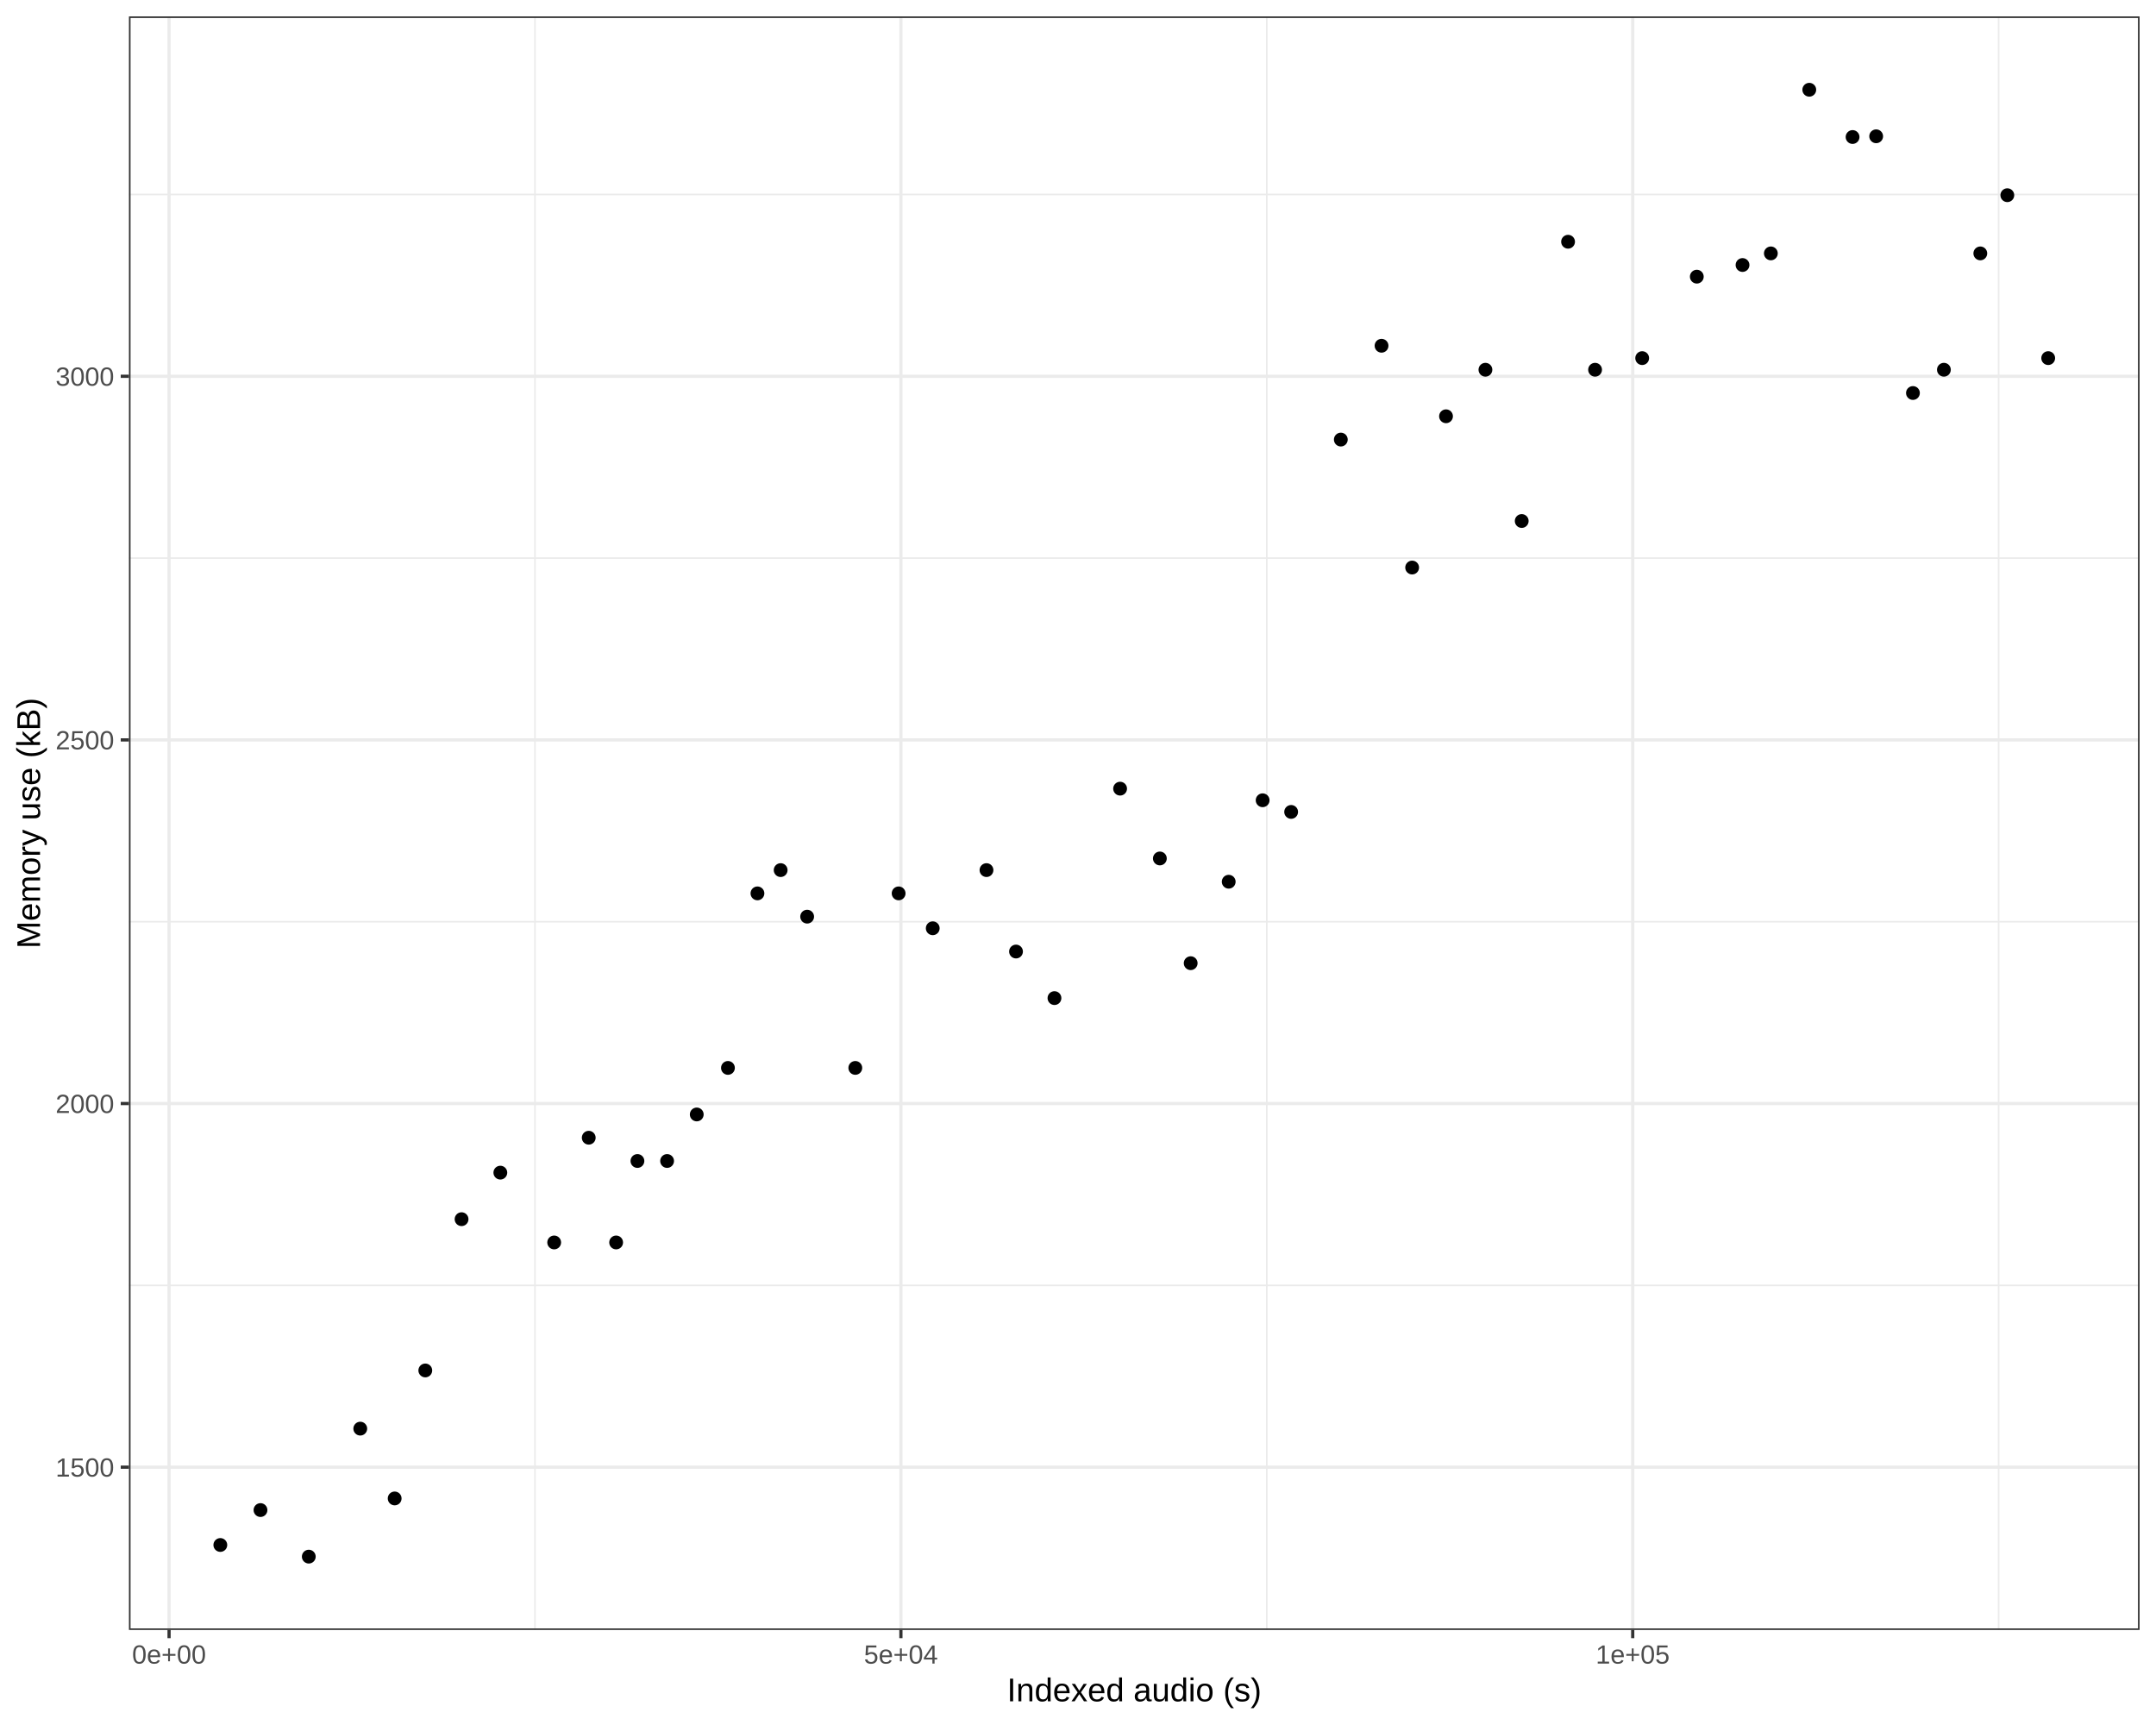
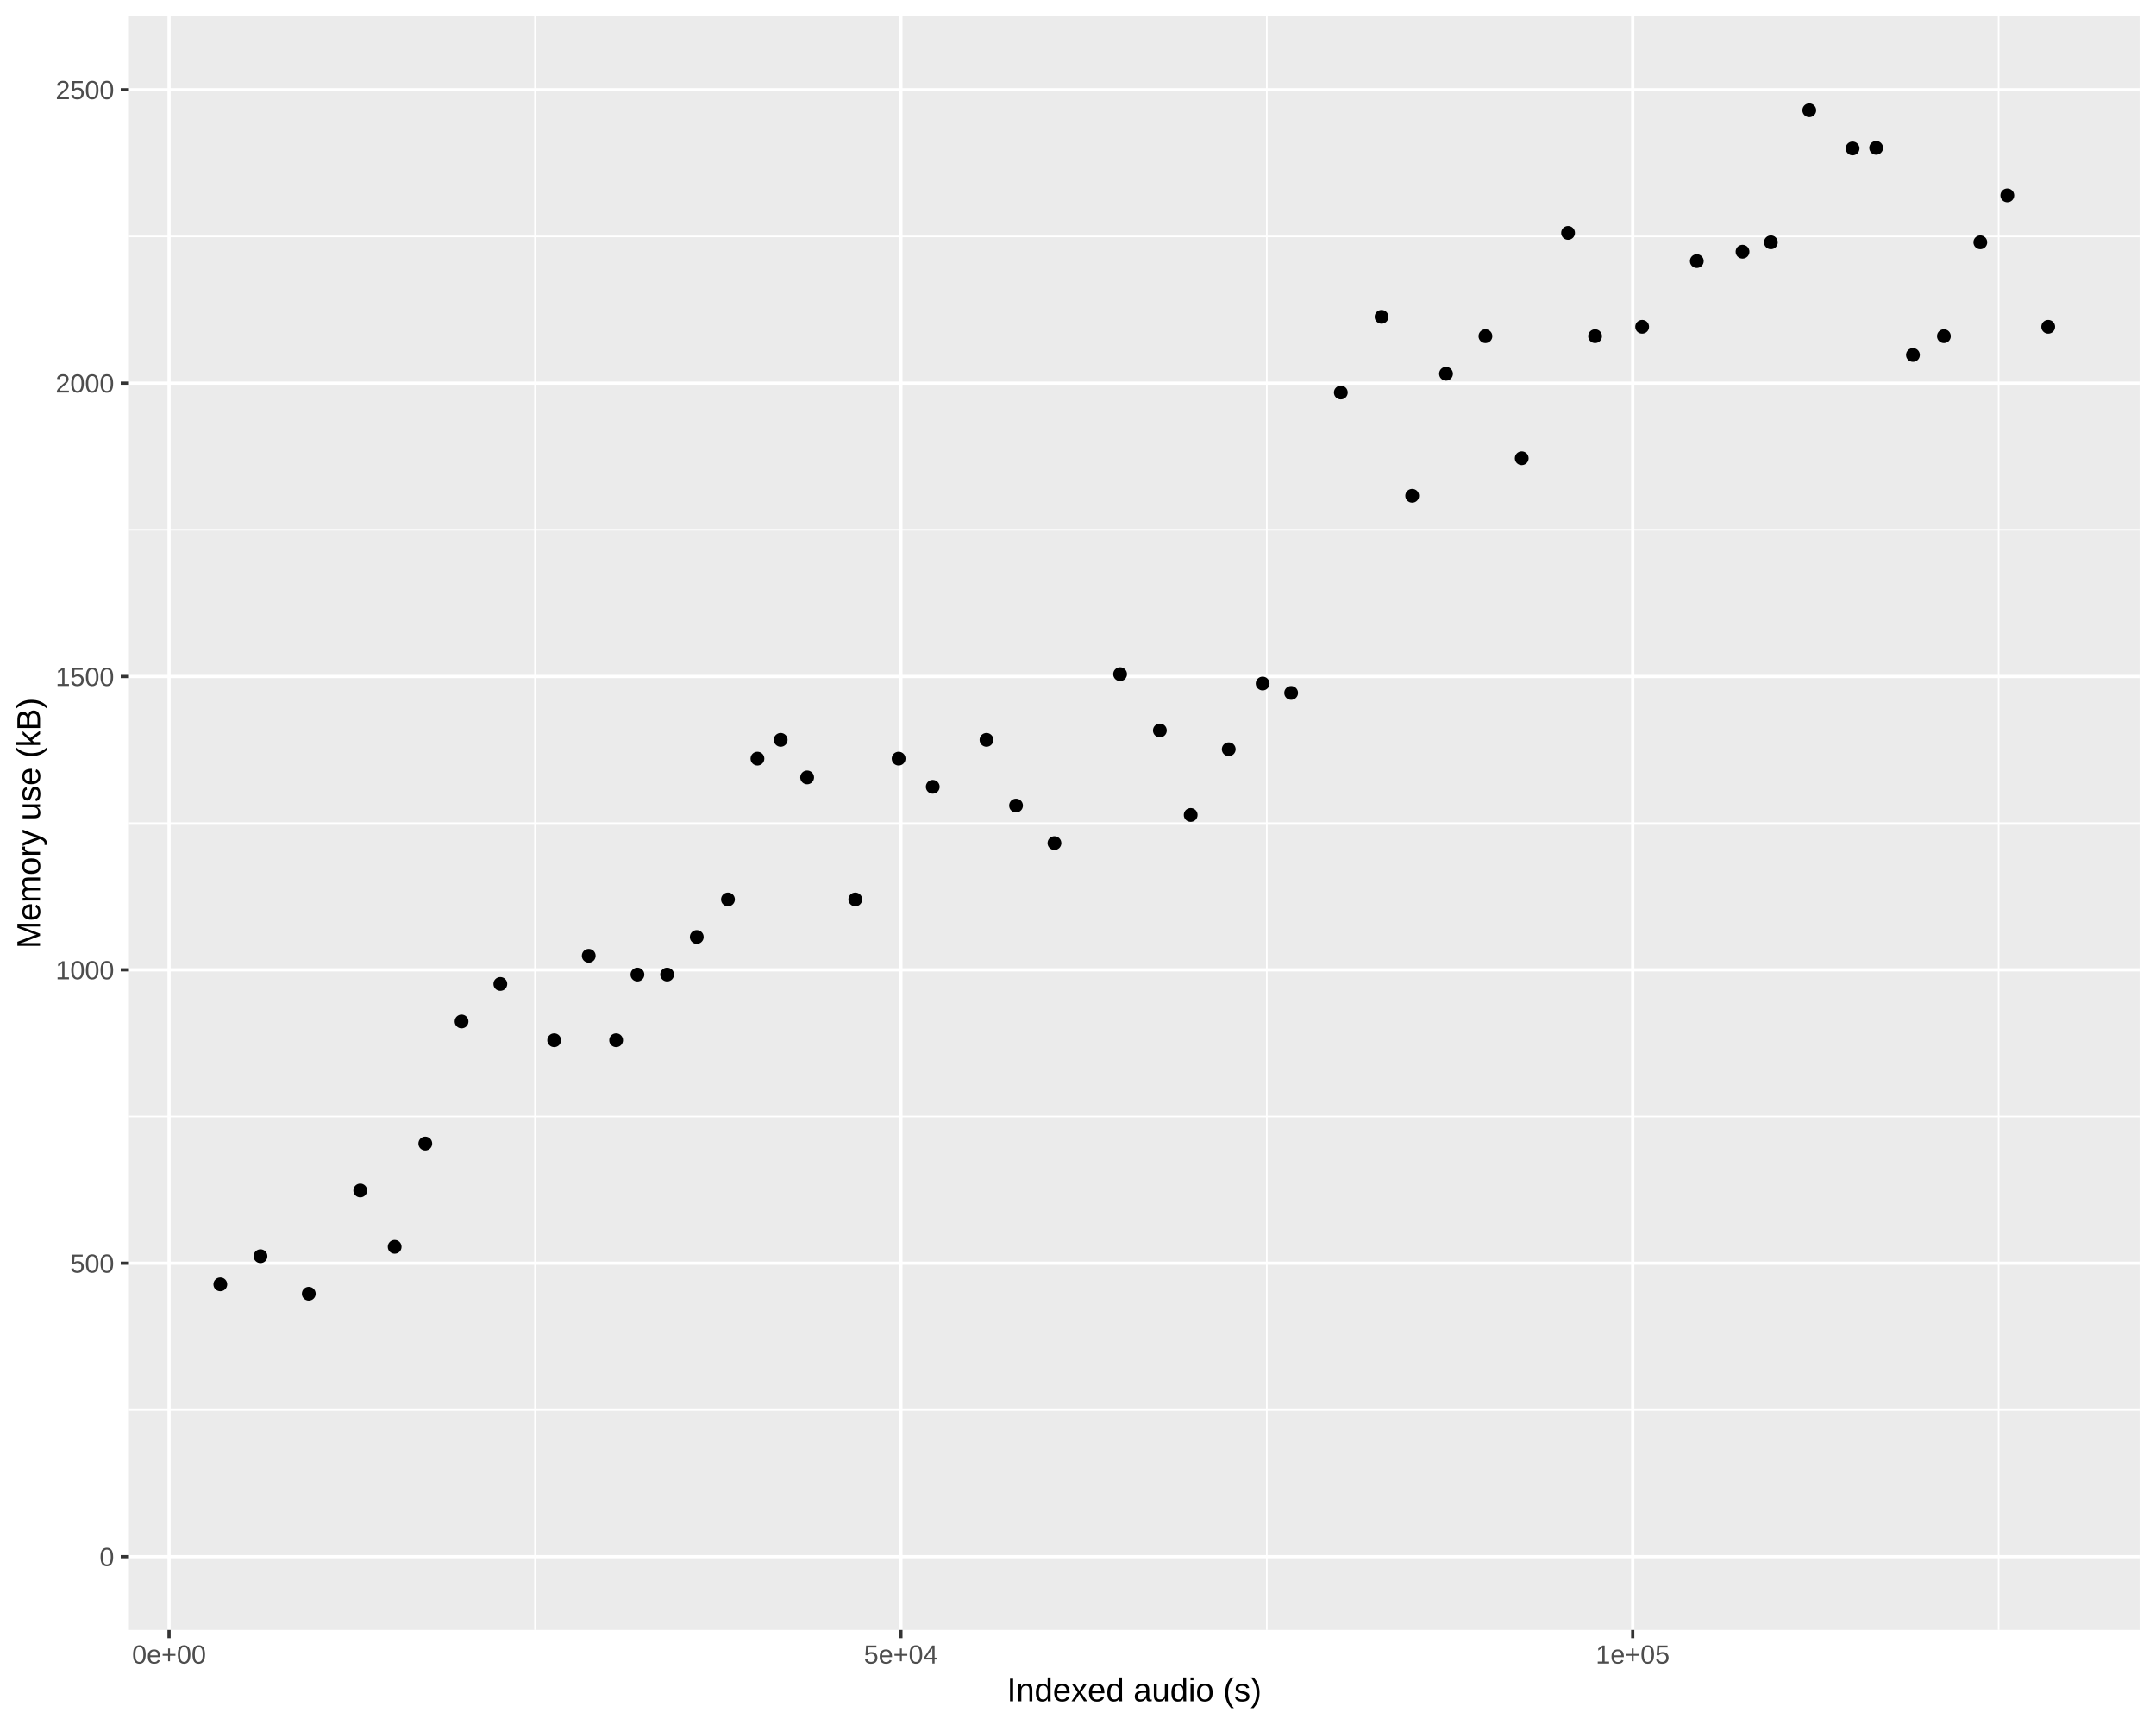
<svg xmlns="http://www.w3.org/2000/svg" class="svglite" width="720.00pt" height="576.00pt" viewBox="0 0 720.00 576.00">
  <defs>
    <style type="text/css">
    .svglite line, .svglite polyline, .svglite polygon, .svglite path, .svglite rect, .svglite circle {
      fill: none;
      stroke: #000000;
      stroke-linecap: round;
      stroke-linejoin: round;
      stroke-miterlimit: 10.00;
    }
    .svglite text {
      white-space: pre;
    }
  </style>
  </defs>
  <rect width="100%" height="100%" style="stroke: none; fill: #FFFFFF;" />
  <defs>
    <clipPath id="cpMC4wMHw3MjAuMDB8MC4wMHw1NzYuMDA=">
      <rect x="0.00" y="0.00" width="720.00" height="576.00" />
    </clipPath>
  </defs>
  <g clip-path="url(#cpMC4wMHw3MjAuMDB8MC4wMHw1NzYuMDA=)">
    <rect x="0.00" y="0.00" width="720.00" height="576.00" style="stroke-width: 1.07; stroke: #FFFFFF; fill: #FFFFFF;" />
  </g>
  <defs>
    <clipPath id="cpNDMuMDZ8NzE0LjUyfDUuNDh8NTQ0LjI3">
      <rect x="43.06" y="5.48" width="671.46" height="538.79" />
    </clipPath>
  </defs>
  <g clip-path="url(#cpNDMuMDZ8NzE0LjUyfDUuNDh8NTQ0LjI3)">
-     <rect x="43.06" y="5.48" width="671.46" height="538.79" style="stroke-width: 1.07; stroke: none; fill: #FFFFFF;" />
-     <polyline points="43.06,429.20 714.52,429.20 " style="stroke-width: 0.53; stroke: #EBEBEB; stroke-linecap: butt;" />
-     <polyline points="43.06,307.78 714.52,307.78 " style="stroke-width: 0.53; stroke: #EBEBEB; stroke-linecap: butt;" />
-     <polyline points="43.06,186.36 714.52,186.36 " style="stroke-width: 0.53; stroke: #EBEBEB; stroke-linecap: butt;" />
-     <polyline points="43.06,64.94 714.52,64.94 " style="stroke-width: 0.53; stroke: #EBEBEB; stroke-linecap: butt;" />
-     <polyline points="178.66,544.27 178.66,5.48 " style="stroke-width: 0.53; stroke: #EBEBEB; stroke-linecap: butt;" />
-     <polyline points="423.05,544.27 423.05,5.48 " style="stroke-width: 0.53; stroke: #EBEBEB; stroke-linecap: butt;" />
-     <polyline points="667.45,544.27 667.45,5.48 " style="stroke-width: 0.53; stroke: #EBEBEB; stroke-linecap: butt;" />
-     <polyline points="43.06,489.91 714.52,489.91 " style="stroke-width: 1.07; stroke: #EBEBEB; stroke-linecap: butt;" />
-     <polyline points="43.06,368.49 714.52,368.49 " style="stroke-width: 1.07; stroke: #EBEBEB; stroke-linecap: butt;" />
-     <polyline points="43.06,247.07 714.52,247.07 " style="stroke-width: 1.07; stroke: #EBEBEB; stroke-linecap: butt;" />
-     <polyline points="43.06,125.65 714.52,125.65 " style="stroke-width: 1.07; stroke: #EBEBEB; stroke-linecap: butt;" />
-     <polyline points="56.46,544.27 56.46,5.48 " style="stroke-width: 1.07; stroke: #EBEBEB; stroke-linecap: butt;" />
-     <polyline points="300.86,544.27 300.86,5.48 " style="stroke-width: 1.07; stroke: #EBEBEB; stroke-linecap: butt;" />
-     <polyline points="545.25,544.27 545.25,5.48 " style="stroke-width: 1.07; stroke: #EBEBEB; stroke-linecap: butt;" />
-     <circle cx="73.58" cy="515.89" r="1.95" style="stroke-width: 0.71; fill: #000000;" />
-     <circle cx="86.99" cy="504.23" r="1.95" style="stroke-width: 0.71; fill: #000000;" />
-     <circle cx="103.12" cy="519.78" r="1.95" style="stroke-width: 0.71; fill: #000000;" />
-     <circle cx="120.31" cy="477.04" r="1.95" style="stroke-width: 0.71; fill: #000000;" />
-     <circle cx="131.80" cy="500.35" r="1.95" style="stroke-width: 0.71; fill: #000000;" />
-     <circle cx="142.03" cy="457.61" r="1.95" style="stroke-width: 0.71; fill: #000000;" />
-     <circle cx="154.14" cy="407.10" r="1.95" style="stroke-width: 0.71; fill: #000000;" />
-     <circle cx="167.09" cy="391.56" r="1.95" style="stroke-width: 0.71; fill: #000000;" />
-     <circle cx="185.07" cy="414.87" r="1.95" style="stroke-width: 0.71; fill: #000000;" />
-     <circle cx="196.61" cy="379.90" r="1.95" style="stroke-width: 0.71; fill: #000000;" />
-     <circle cx="205.76" cy="414.87" r="1.95" style="stroke-width: 0.71; fill: #000000;" />
-     <circle cx="212.87" cy="387.67" r="1.95" style="stroke-width: 0.71; fill: #000000;" />
-     <circle cx="222.78" cy="387.67" r="1.95" style="stroke-width: 0.71; fill: #000000;" />
-     <circle cx="232.68" cy="372.13" r="1.95" style="stroke-width: 0.71; fill: #000000;" />
-     <circle cx="243.10" cy="356.59" r="1.95" style="stroke-width: 0.71; fill: #000000;" />
-     <circle cx="252.95" cy="298.31" r="1.95" style="stroke-width: 0.71; fill: #000000;" />
-     <circle cx="260.70" cy="290.54" r="1.95" style="stroke-width: 0.71; fill: #000000;" />
-     <circle cx="269.55" cy="306.08" r="1.95" style="stroke-width: 0.71; fill: #000000;" />
-     <circle cx="285.63" cy="356.59" r="1.95" style="stroke-width: 0.71; fill: #000000;" />
-     <circle cx="300.10" cy="298.31" r="1.95" style="stroke-width: 0.71; fill: #000000;" />
-     <circle cx="311.49" cy="309.96" r="1.95" style="stroke-width: 0.71; fill: #000000;" />
-     <circle cx="329.44" cy="290.54" r="1.95" style="stroke-width: 0.71; fill: #000000;" />
-     <circle cx="339.30" cy="317.73" r="1.95" style="stroke-width: 0.71; fill: #000000;" />
-     <circle cx="352.14" cy="333.28" r="1.95" style="stroke-width: 0.71; fill: #000000;" />
-     <circle cx="374.06" cy="263.34" r="1.95" style="stroke-width: 0.71; fill: #000000;" />
-     <circle cx="387.34" cy="286.65" r="1.95" style="stroke-width: 0.71; fill: #000000;" />
-     <circle cx="397.63" cy="321.62" r="1.95" style="stroke-width: 0.71; fill: #000000;" />
-     <circle cx="410.33" cy="294.42" r="1.95" style="stroke-width: 0.71; fill: #000000;" />
-     <circle cx="421.66" cy="267.22" r="1.95" style="stroke-width: 0.71; fill: #000000;" />
-     <circle cx="431.18" cy="271.11" r="1.95" style="stroke-width: 0.71; fill: #000000;" />
-     <circle cx="447.77" cy="146.78" r="1.95" style="stroke-width: 0.71; fill: #000000;" />
-     <circle cx="461.37" cy="115.45" r="1.95" style="stroke-width: 0.71; fill: #000000;" />
-     <circle cx="471.59" cy="189.51" r="1.95" style="stroke-width: 0.71; fill: #000000;" />
-     <circle cx="482.90" cy="139.00" r="1.95" style="stroke-width: 0.71; fill: #000000;" />
-     <circle cx="496.06" cy="123.46" r="1.95" style="stroke-width: 0.71; fill: #000000;" />
-     <circle cx="508.18" cy="173.97" r="1.95" style="stroke-width: 0.71; fill: #000000;" />
-     <circle cx="523.66" cy="80.72" r="1.95" style="stroke-width: 0.71; fill: #000000;" />
-     <circle cx="532.68" cy="123.46" r="1.95" style="stroke-width: 0.71; fill: #000000;" />
-     <circle cx="548.41" cy="119.58" r="1.95" style="stroke-width: 0.71; fill: #000000;" />
-     <circle cx="566.65" cy="92.38" r="1.95" style="stroke-width: 0.71; fill: #000000;" />
-     <circle cx="581.92" cy="88.49" r="1.95" style="stroke-width: 0.71; fill: #000000;" />
-     <circle cx="591.38" cy="84.61" r="1.95" style="stroke-width: 0.71; fill: #000000;" />
-     <circle cx="604.21" cy="29.97" r="1.95" style="stroke-width: 0.71; fill: #000000;" />
-     <circle cx="618.67" cy="45.75" r="1.95" style="stroke-width: 0.71; fill: #000000;" />
-     <circle cx="626.55" cy="45.51" r="1.95" style="stroke-width: 0.71; fill: #000000;" />
-     <circle cx="638.83" cy="131.23" r="1.95" style="stroke-width: 0.71; fill: #000000;" />
-     <circle cx="649.17" cy="123.46" r="1.95" style="stroke-width: 0.71; fill: #000000;" />
-     <circle cx="661.33" cy="84.61" r="1.95" style="stroke-width: 0.71; fill: #000000;" />
-     <circle cx="670.35" cy="65.18" r="1.95" style="stroke-width: 0.71; fill: #000000;" />
-     <circle cx="684.00" cy="119.58" r="1.95" style="stroke-width: 0.71; fill: #000000;" />
-     <rect x="43.06" y="5.48" width="671.46" height="538.79" style="stroke-width: 1.07; stroke: #333333;" />
+     <rect x="43.06" y="5.48" width="671.46" height="538.79" style="stroke-width: 1.07; stroke: none; fill: #EBEBEB;" />
+     <polyline points="43.06,470.80 714.52,470.80 " style="stroke-width: 0.53; stroke: #FFFFFF; stroke-linecap: butt;" />
+     <polyline points="43.06,372.83 714.52,372.83 " style="stroke-width: 0.53; stroke: #FFFFFF; stroke-linecap: butt;" />
+     <polyline points="43.06,274.87 714.52,274.87 " style="stroke-width: 0.53; stroke: #FFFFFF; stroke-linecap: butt;" />
+     <polyline points="43.06,176.91 714.52,176.91 " style="stroke-width: 0.53; stroke: #FFFFFF; stroke-linecap: butt;" />
+     <polyline points="43.06,78.95 714.52,78.95 " style="stroke-width: 0.53; stroke: #FFFFFF; stroke-linecap: butt;" />
+     <polyline points="178.66,544.27 178.66,5.48 " style="stroke-width: 0.53; stroke: #FFFFFF; stroke-linecap: butt;" />
+     <polyline points="423.05,544.27 423.05,5.48 " style="stroke-width: 0.53; stroke: #FFFFFF; stroke-linecap: butt;" />
+     <polyline points="667.45,544.27 667.45,5.48 " style="stroke-width: 0.53; stroke: #FFFFFF; stroke-linecap: butt;" />
+     <polyline points="43.06,519.78 714.52,519.78 " style="stroke-width: 1.07; stroke: #FFFFFF; stroke-linecap: butt;" />
+     <polyline points="43.06,421.81 714.52,421.81 " style="stroke-width: 1.07; stroke: #FFFFFF; stroke-linecap: butt;" />
+     <polyline points="43.06,323.85 714.52,323.85 " style="stroke-width: 1.07; stroke: #FFFFFF; stroke-linecap: butt;" />
+     <polyline points="43.06,225.89 714.52,225.89 " style="stroke-width: 1.07; stroke: #FFFFFF; stroke-linecap: butt;" />
+     <polyline points="43.06,127.93 714.52,127.93 " style="stroke-width: 1.07; stroke: #FFFFFF; stroke-linecap: butt;" />
+     <polyline points="43.06,29.97 714.52,29.97 " style="stroke-width: 1.07; stroke: #FFFFFF; stroke-linecap: butt;" />
+     <polyline points="56.46,544.27 56.46,5.48 " style="stroke-width: 1.07; stroke: #FFFFFF; stroke-linecap: butt;" />
+     <polyline points="300.86,544.27 300.86,5.48 " style="stroke-width: 1.07; stroke: #FFFFFF; stroke-linecap: butt;" />
+     <polyline points="545.25,544.27 545.25,5.48 " style="stroke-width: 1.07; stroke: #FFFFFF; stroke-linecap: butt;" />
+     <circle cx="73.58" cy="428.87" r="1.95" style="stroke-width: 0.71; fill: #000000;" />
+     <circle cx="86.99" cy="419.46" r="1.95" style="stroke-width: 0.71; fill: #000000;" />
+     <circle cx="103.12" cy="432.00" r="1.95" style="stroke-width: 0.71; fill: #000000;" />
+     <circle cx="120.31" cy="397.52" r="1.95" style="stroke-width: 0.71; fill: #000000;" />
+     <circle cx="131.80" cy="416.33" r="1.95" style="stroke-width: 0.71; fill: #000000;" />
+     <circle cx="142.03" cy="381.85" r="1.95" style="stroke-width: 0.71; fill: #000000;" />
+     <circle cx="154.14" cy="341.09" r="1.95" style="stroke-width: 0.71; fill: #000000;" />
+     <circle cx="167.09" cy="328.56" r="1.95" style="stroke-width: 0.71; fill: #000000;" />
+     <circle cx="185.07" cy="347.36" r="1.95" style="stroke-width: 0.71; fill: #000000;" />
+     <circle cx="196.61" cy="319.15" r="1.95" style="stroke-width: 0.71; fill: #000000;" />
+     <circle cx="205.76" cy="347.36" r="1.95" style="stroke-width: 0.71; fill: #000000;" />
+     <circle cx="212.87" cy="325.42" r="1.95" style="stroke-width: 0.71; fill: #000000;" />
+     <circle cx="222.79" cy="325.42" r="1.95" style="stroke-width: 0.71; fill: #000000;" />
+     <circle cx="232.69" cy="312.88" r="1.95" style="stroke-width: 0.71; fill: #000000;" />
+     <circle cx="243.11" cy="300.34" r="1.95" style="stroke-width: 0.71; fill: #000000;" />
+     <circle cx="252.95" cy="253.32" r="1.95" style="stroke-width: 0.71; fill: #000000;" />
+     <circle cx="260.71" cy="247.05" r="1.95" style="stroke-width: 0.71; fill: #000000;" />
+     <circle cx="269.55" cy="259.59" r="1.95" style="stroke-width: 0.71; fill: #000000;" />
+     <circle cx="285.63" cy="300.34" r="1.95" style="stroke-width: 0.71; fill: #000000;" />
+     <circle cx="300.10" cy="253.32" r="1.95" style="stroke-width: 0.71; fill: #000000;" />
+     <circle cx="311.49" cy="262.73" r="1.95" style="stroke-width: 0.71; fill: #000000;" />
+     <circle cx="329.44" cy="247.05" r="1.95" style="stroke-width: 0.71; fill: #000000;" />
+     <circle cx="339.31" cy="269.00" r="1.95" style="stroke-width: 0.71; fill: #000000;" />
+     <circle cx="352.14" cy="281.53" r="1.95" style="stroke-width: 0.71; fill: #000000;" />
+     <circle cx="374.06" cy="225.11" r="1.95" style="stroke-width: 0.71; fill: #000000;" />
+     <circle cx="387.34" cy="243.92" r="1.95" style="stroke-width: 0.71; fill: #000000;" />
+     <circle cx="397.63" cy="272.13" r="1.95" style="stroke-width: 0.71; fill: #000000;" />
+     <circle cx="410.34" cy="250.19" r="1.95" style="stroke-width: 0.71; fill: #000000;" />
+     <circle cx="421.66" cy="228.24" r="1.95" style="stroke-width: 0.71; fill: #000000;" />
+     <circle cx="431.18" cy="231.38" r="1.95" style="stroke-width: 0.71; fill: #000000;" />
+     <circle cx="447.77" cy="131.07" r="1.95" style="stroke-width: 0.71; fill: #000000;" />
+     <circle cx="461.37" cy="105.79" r="1.95" style="stroke-width: 0.71; fill: #000000;" />
+     <circle cx="471.60" cy="165.55" r="1.95" style="stroke-width: 0.71; fill: #000000;" />
+     <circle cx="482.90" cy="124.80" r="1.95" style="stroke-width: 0.71; fill: #000000;" />
+     <circle cx="496.06" cy="112.26" r="1.95" style="stroke-width: 0.71; fill: #000000;" />
+     <circle cx="508.18" cy="153.01" r="1.95" style="stroke-width: 0.71; fill: #000000;" />
+     <circle cx="523.66" cy="77.77" r="1.95" style="stroke-width: 0.71; fill: #000000;" />
+     <circle cx="532.68" cy="112.26" r="1.95" style="stroke-width: 0.71; fill: #000000;" />
+     <circle cx="548.40" cy="109.12" r="1.95" style="stroke-width: 0.71; fill: #000000;" />
+     <circle cx="566.65" cy="87.18" r="1.95" style="stroke-width: 0.71; fill: #000000;" />
+     <circle cx="581.92" cy="84.04" r="1.95" style="stroke-width: 0.71; fill: #000000;" />
+     <circle cx="591.39" cy="80.91" r="1.95" style="stroke-width: 0.71; fill: #000000;" />
+     <circle cx="604.21" cy="36.83" r="1.95" style="stroke-width: 0.71; fill: #000000;" />
+     <circle cx="618.67" cy="49.56" r="1.95" style="stroke-width: 0.71; fill: #000000;" />
+     <circle cx="626.55" cy="49.37" r="1.95" style="stroke-width: 0.71; fill: #000000;" />
+     <circle cx="638.83" cy="118.53" r="1.95" style="stroke-width: 0.71; fill: #000000;" />
+     <circle cx="649.17" cy="112.26" r="1.95" style="stroke-width: 0.71; fill: #000000;" />
+     <circle cx="661.33" cy="80.91" r="1.95" style="stroke-width: 0.71; fill: #000000;" />
+     <circle cx="670.35" cy="65.24" r="1.95" style="stroke-width: 0.71; fill: #000000;" />
+     <circle cx="684.00" cy="109.12" r="1.95" style="stroke-width: 0.71; fill: #000000;" />
  </g>
  <g clip-path="url(#cpMC4wMHw3MjAuMDB8MC4wMHw1NzYuMDA=)">
-     <text x="38.13" y="493.06" text-anchor="end" style="font-size: 8.80px;fill: #4D4D4D; font-family: &quot;Arial&quot;;" textLength="19.58px" lengthAdjust="spacingAndGlyphs">1500</text>
-     <text x="38.13" y="371.64" text-anchor="end" style="font-size: 8.80px;fill: #4D4D4D; font-family: &quot;Arial&quot;;" textLength="19.58px" lengthAdjust="spacingAndGlyphs">2000</text>
-     <text x="38.13" y="250.22" text-anchor="end" style="font-size: 8.80px;fill: #4D4D4D; font-family: &quot;Arial&quot;;" textLength="19.58px" lengthAdjust="spacingAndGlyphs">2500</text>
-     <text x="38.13" y="128.80" text-anchor="end" style="font-size: 8.80px;fill: #4D4D4D; font-family: &quot;Arial&quot;;" textLength="19.58px" lengthAdjust="spacingAndGlyphs">3000</text>
-     <polyline points="40.32,489.91 43.06,489.91 " style="stroke-width: 1.07; stroke: #333333; stroke-linecap: butt;" />
-     <polyline points="40.32,368.49 43.06,368.49 " style="stroke-width: 1.07; stroke: #333333; stroke-linecap: butt;" />
-     <polyline points="40.32,247.07 43.06,247.07 " style="stroke-width: 1.07; stroke: #333333; stroke-linecap: butt;" />
-     <polyline points="40.32,125.65 43.06,125.65 " style="stroke-width: 1.07; stroke: #333333; stroke-linecap: butt;" />
+     <text x="38.13" y="522.93" text-anchor="end" style="font-size: 8.80px;fill: #4D4D4D; font-family: &quot;Arial&quot;;" textLength="4.90px" lengthAdjust="spacingAndGlyphs">0</text>
+     <text x="38.13" y="424.97" text-anchor="end" style="font-size: 8.80px;fill: #4D4D4D; font-family: &quot;Arial&quot;;" textLength="14.69px" lengthAdjust="spacingAndGlyphs">500</text>
+     <text x="38.13" y="327.01" text-anchor="end" style="font-size: 8.80px;fill: #4D4D4D; font-family: &quot;Arial&quot;;" textLength="19.58px" lengthAdjust="spacingAndGlyphs">1000</text>
+     <text x="38.13" y="229.05" text-anchor="end" style="font-size: 8.80px;fill: #4D4D4D; font-family: &quot;Arial&quot;;" textLength="19.58px" lengthAdjust="spacingAndGlyphs">1500</text>
+     <text x="38.13" y="131.08" text-anchor="end" style="font-size: 8.80px;fill: #4D4D4D; font-family: &quot;Arial&quot;;" textLength="19.58px" lengthAdjust="spacingAndGlyphs">2000</text>
+     <text x="38.13" y="33.12" text-anchor="end" style="font-size: 8.80px;fill: #4D4D4D; font-family: &quot;Arial&quot;;" textLength="19.58px" lengthAdjust="spacingAndGlyphs">2500</text>
+     <polyline points="40.32,519.78 43.06,519.78 " style="stroke-width: 1.07; stroke: #333333; stroke-linecap: butt;" />
+     <polyline points="40.32,421.81 43.06,421.81 " style="stroke-width: 1.07; stroke: #333333; stroke-linecap: butt;" />
+     <polyline points="40.32,323.85 43.06,323.85 " style="stroke-width: 1.07; stroke: #333333; stroke-linecap: butt;" />
+     <polyline points="40.32,225.89 43.06,225.89 " style="stroke-width: 1.07; stroke: #333333; stroke-linecap: butt;" />
+     <polyline points="40.32,127.93 43.06,127.93 " style="stroke-width: 1.07; stroke: #333333; stroke-linecap: butt;" />
+     <polyline points="40.32,29.97 43.06,29.97 " style="stroke-width: 1.07; stroke: #333333; stroke-linecap: butt;" />
    <polyline points="56.46,547.01 56.46,544.27 " style="stroke-width: 1.07; stroke: #333333; stroke-linecap: butt;" />
    <polyline points="300.86,547.01 300.86,544.27 " style="stroke-width: 1.07; stroke: #333333; stroke-linecap: butt;" />
    <polyline points="545.25,547.01 545.25,544.27 " style="stroke-width: 1.07; stroke: #333333; stroke-linecap: butt;" />
    <text x="56.46" y="555.50" text-anchor="middle" style="font-size: 8.80px;fill: #4D4D4D; font-family: &quot;Arial&quot;;" textLength="24.72px" lengthAdjust="spacingAndGlyphs">0e+00</text>
    <text x="300.86" y="555.50" text-anchor="middle" style="font-size: 8.80px;fill: #4D4D4D; font-family: &quot;Arial&quot;;" textLength="24.72px" lengthAdjust="spacingAndGlyphs">5e+04</text>
    <text x="545.25" y="555.50" text-anchor="middle" style="font-size: 8.80px;fill: #4D4D4D; font-family: &quot;Arial&quot;;" textLength="24.72px" lengthAdjust="spacingAndGlyphs">1e+05</text>
    <text x="378.79" y="568.09" text-anchor="middle" style="font-size: 11.00px; font-family: &quot;Arial&quot;;" textLength="85.01px" lengthAdjust="spacingAndGlyphs">Indexed audio (s)</text>
    <text transform="translate(13.37,274.87) rotate(-90)" text-anchor="middle" style="font-size: 11.00px; font-family: &quot;Arial&quot;;" textLength="83.75px" lengthAdjust="spacingAndGlyphs">Memory use (kB)</text>
  </g>
</svg>
